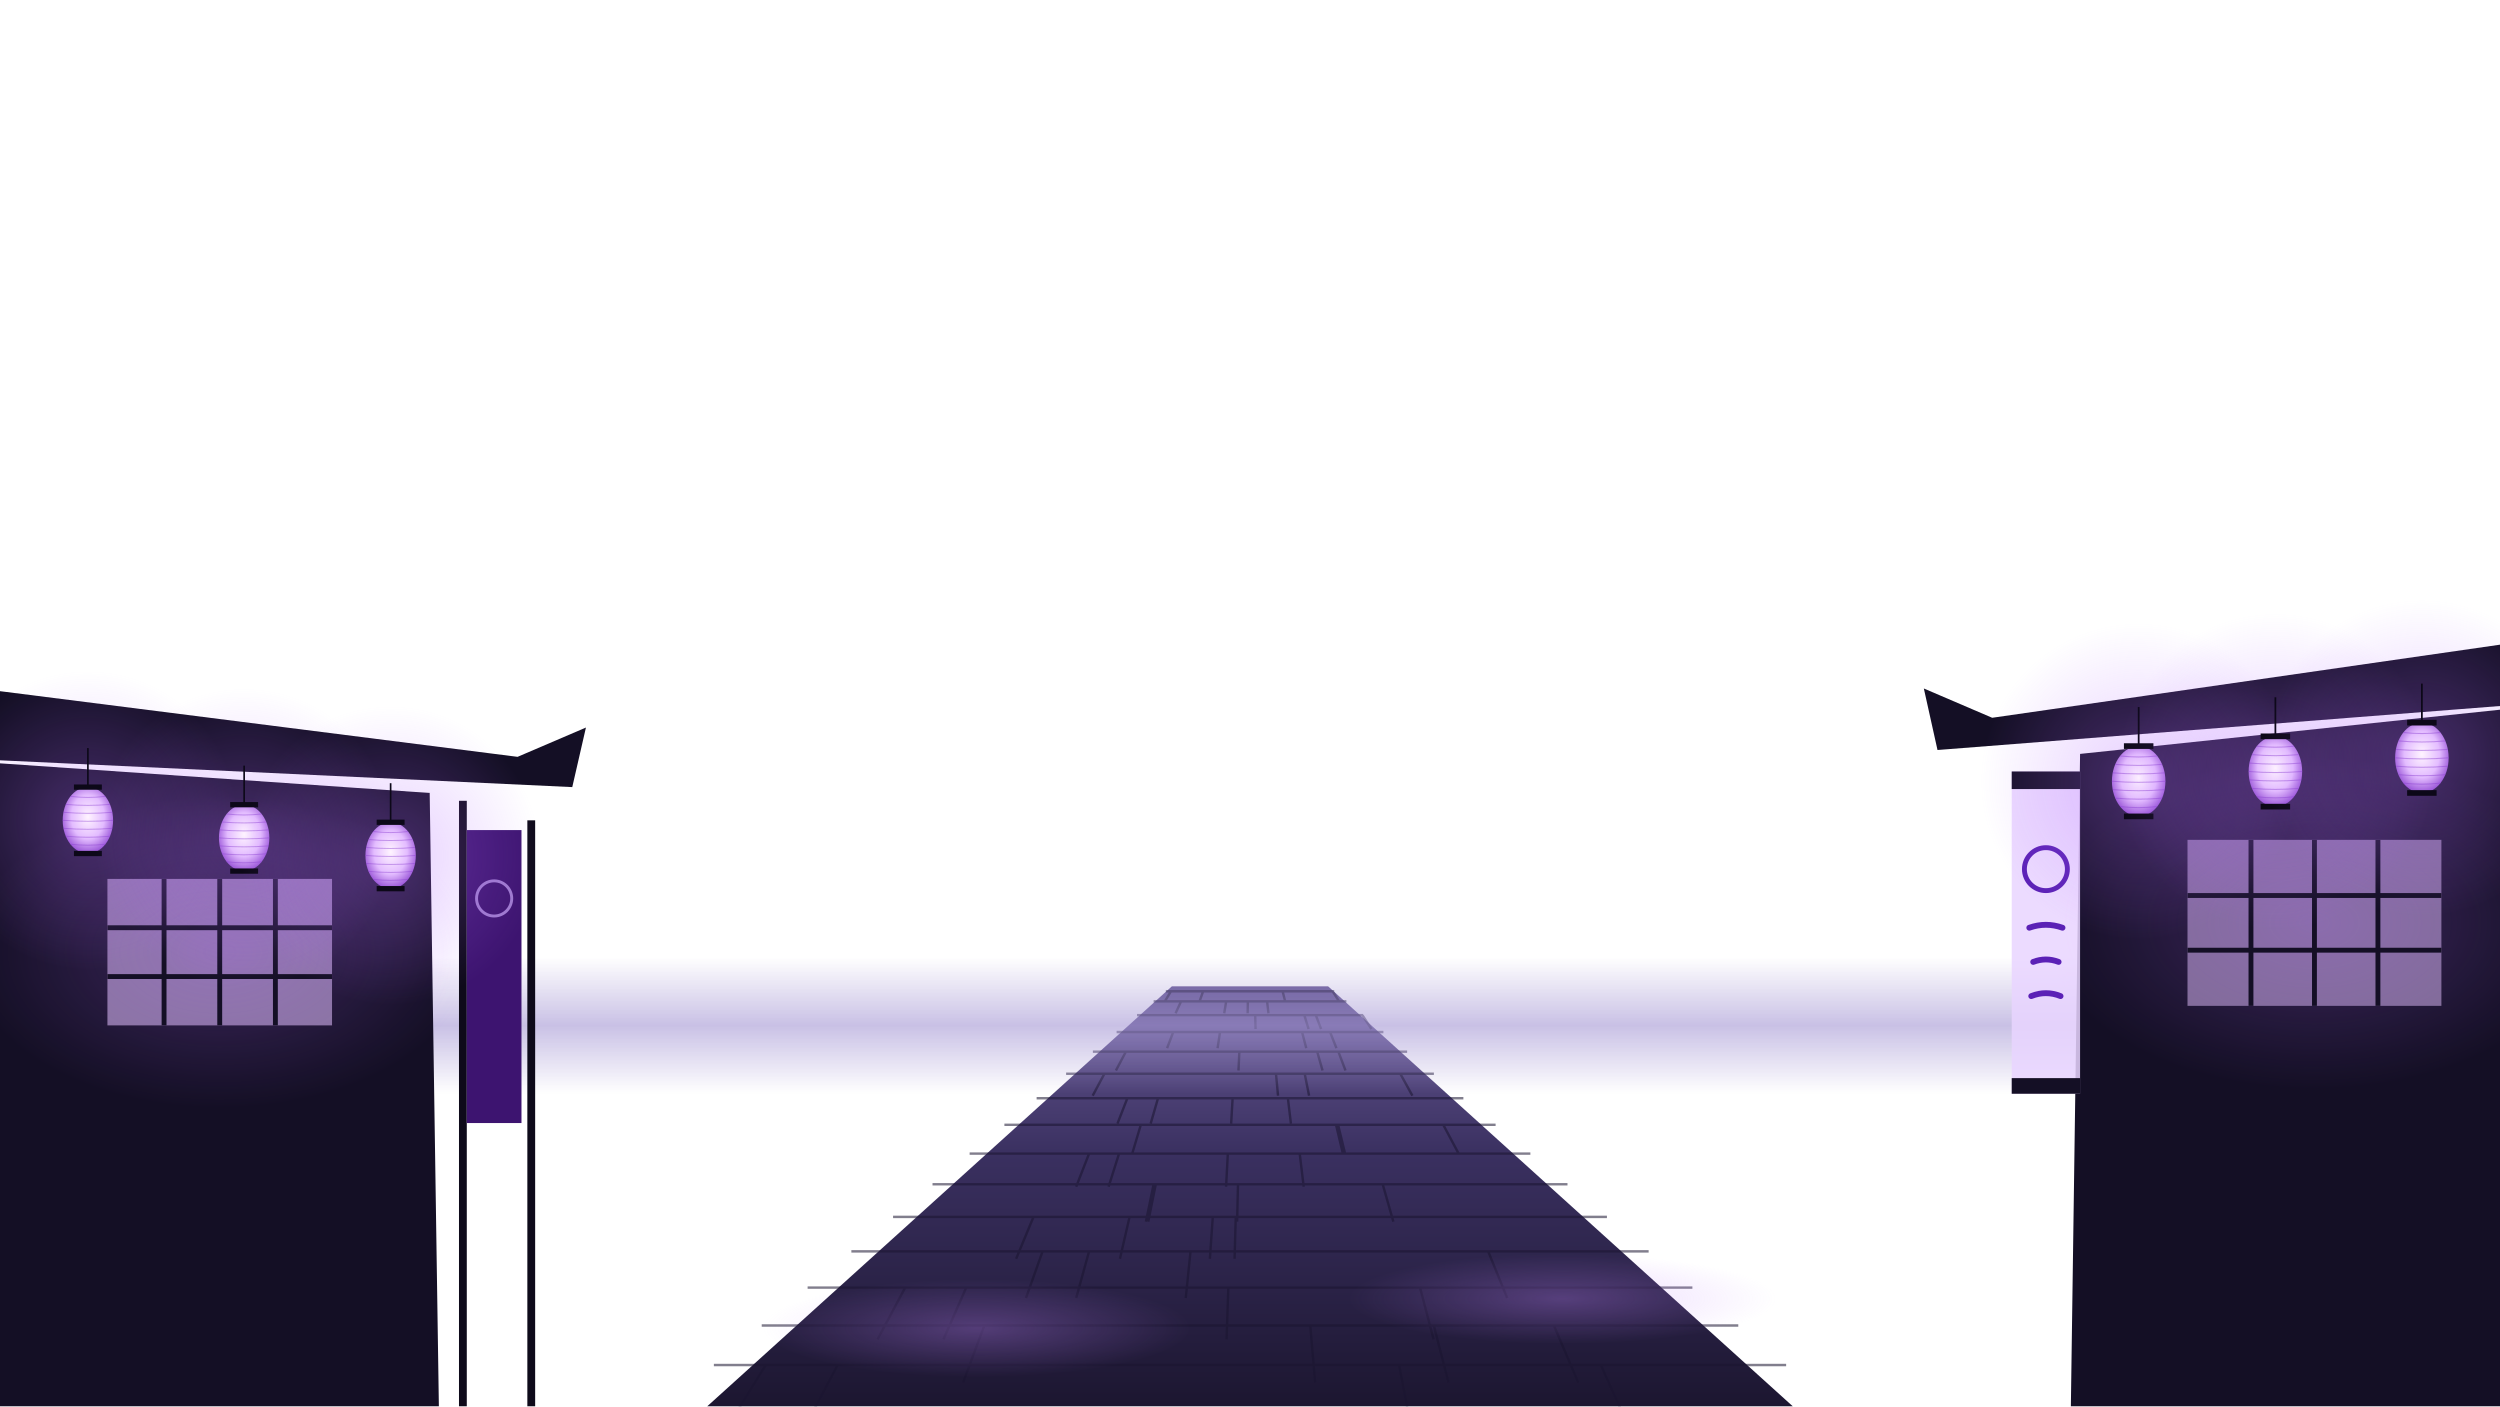
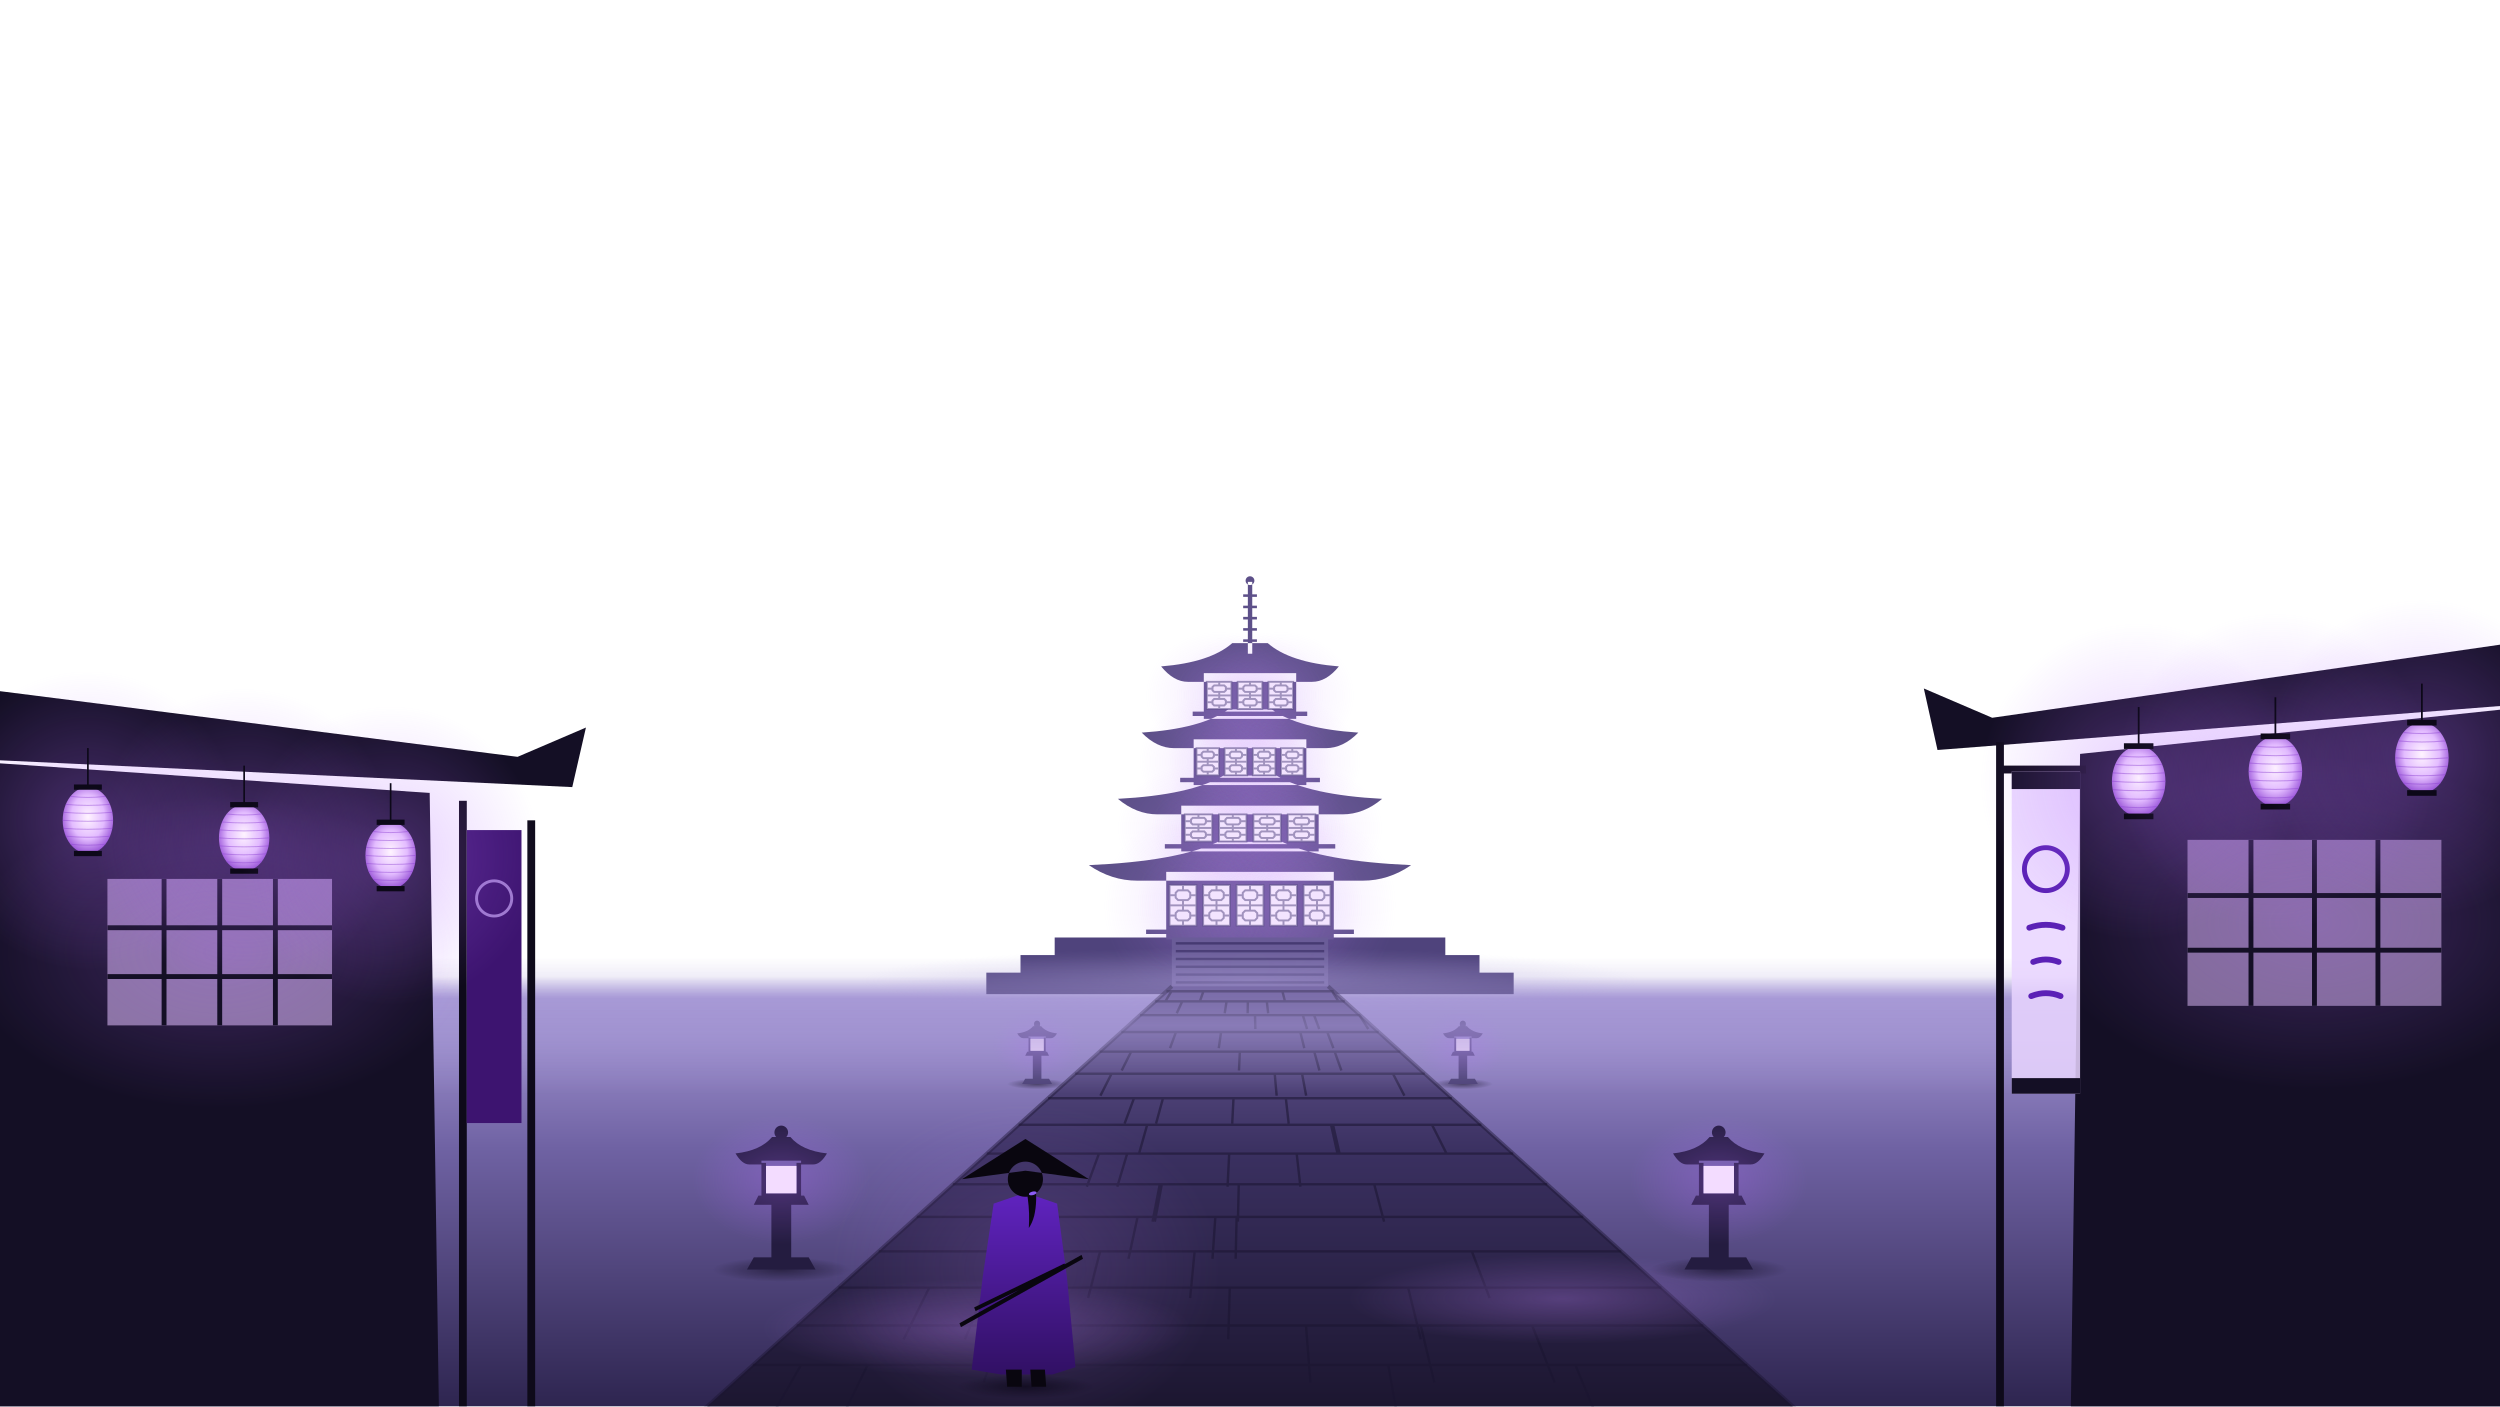
<svg xmlns="http://www.w3.org/2000/svg" viewBox="0 0 2560 1440" width="2560" height="1440" preserveAspectRatio="xMidYMax slice">
  <defs>
-     <linearGradient id="g0" x1="0" y1="1010" x2="0" y2="1440" gradientUnits="userSpaceOnUse">
+     <linearGradient id="g0" x1="0" y1="1000" x2="0" y2="1440" gradientUnits="userSpaceOnUse">
+       <stop offset="0" stop-color="#a99bd8" stop-opacity="0" />
+       <stop offset="0.05" stop-color="#a99bd8" />
+       <stop offset="0.4" stop-color="#6f62a3" />
+       <stop offset="1" stop-color="#2e2550" />
+     </linearGradient>
+     <radialGradient id="g1">
+       <stop offset="0" stop-color="#c084fc" stop-opacity="0.16" />
+       <stop offset="1" stop-color="#c084fc" stop-opacity="0" />
+     </radialGradient>
+     <radialGradient id="g2">
+       <stop offset="0" stop-color="#b3a7df" stop-opacity="0.4" />
+       <stop offset="1" stop-color="#b3a7df" stop-opacity="0" />
+     </radialGradient>
+     <linearGradient id="g3" x1="0" y1="1010" x2="0" y2="1440" gradientUnits="userSpaceOnUse">
      <stop offset="0" stop-color="#6a5c98" />
      <stop offset="0.4" stop-color="#3a3060" />
      <stop offset="1" stop-color="#1c1630" />
    </linearGradient>
-     <radialGradient id="g1">
+     <radialGradient id="g4">
      <stop offset="0" stop-color="#c084fc" stop-opacity="0.3" />
      <stop offset="1" stop-color="#c084fc" stop-opacity="0" />
    </radialGradient>
-     <linearGradient id="g2" x1="0" y1="980" x2="0" y2="1120" gradientUnits="userSpaceOnUse">
+     <radialGradient id="g5">
+       <stop offset="0" stop-color="#120d22" stop-opacity="0.6" />
+       <stop offset="1" stop-color="#120d22" stop-opacity="0" />
+     </radialGradient>
+     <radialGradient id="g6">
+       <stop offset="0" stop-color="#b46cff" stop-opacity="0.3" />
+       <stop offset="1" stop-color="#b46cff" stop-opacity="0" />
+     </radialGradient>
+     <linearGradient id="g7" x1="0" y1="980" x2="0" y2="1120" gradientUnits="userSpaceOnUse">
      <stop offset="0" stop-color="#a597d4" stop-opacity="0" />
      <stop offset="0.5" stop-color="#a597d4" stop-opacity="0.6" />
      <stop offset="1" stop-color="#a597d4" stop-opacity="0" />
    </linearGradient>
-     <radialGradient id="g3">
+     <radialGradient id="g8">
      <stop offset="0" stop-color="#b46cff" stop-opacity="0.25" />
      <stop offset="1" stop-color="#b46cff" stop-opacity="0" />
    </radialGradient>
-     <radialGradient id="g4">
+     <radialGradient id="g9">
      <stop offset="0" stop-color="#b46cff" stop-opacity="0.32" />
      <stop offset="1" stop-color="#b46cff" stop-opacity="0" />
    </radialGradient>
-     <radialGradient id="g5" cx=".5" cy=".45" r=".6">
+     <radialGradient id="g10" cx=".5" cy=".45" r=".6">
      <stop offset="0" stop-color="#fff4ff" />
      <stop offset="0.55" stop-color="#e3bcff" />
      <stop offset="1" stop-color="#8a3fd0" />
    </radialGradient>
+     <radialGradient id="g11">
+       <stop offset="0" stop-color="#c084fc" stop-opacity="0.18" />
+       <stop offset="1" stop-color="#c084fc" stop-opacity="0" />
+     </radialGradient>
+     <radialGradient id="g12">
+       <stop offset="0" stop-color="#0c0818" stop-opacity="0.7" />
+       <stop offset="1" stop-color="#0c0818" stop-opacity="0" />
+     </radialGradient>
+     <linearGradient id="g13" x1="0" y1="1170" x2="0" y2="1420" gradientUnits="userSpaceOnUse">
+       <stop offset="0" stop-color="#6d28d9" />
+       <stop offset="1" stop-color="#2e0f5e" />
+     </linearGradient>
  </defs>
-   <path d="M1200,1010L1360,1010L1880,1480L680,1480Z" fill="url(#g0)" />
-   <path d="M1193.8,1015.1L1366.2,1015.1M1232,1015.1L1228.2,1025.8M1364.6,1015.1L1371.4,1025.8M1313.4,1015.1L1316.1,1025.8M1199,1015.1L1192.6,1025.8M1181.3,1025.4L1378.7,1025.4M1209.4,1025.4L1203.8,1037.6M1255.6,1025.4L1253.6,1037.6M1297.5,1025.4L1298.9,1037.6M1277.8,1025.4L1277.6,1037.6M1164.3,1039.5L1395.7,1039.5M1347.4,1039.5L1352.8,1053.7M1285.3,1039.5L1285.7,1053.7M1335.6,1039.5L1340,1053.7M1395.1,1039.5L1404.3,1053.7M1143.4,1056.8L1416.6,1056.8M1249.3,1056.8L1246.8,1073.3M1201.4,1056.8L1195.1,1073.3M1333.3,1056.8L1337.6,1073.3M1362,1056.8L1368.5,1073.3M1119.1,1076.9L1440.9,1076.9M1348.8,1076.9L1354.3,1096.2M1152.9,1076.9L1142.7,1096.2M1370.5,1076.9L1377.8,1096.2M1269.1,1076.9L1268.2,1096.2M1091.7,1099.5L1468.3,1099.5M1336,1099.5L1340.5,1122M1306.6,1099.5L1308.7,1122M1433.9,1099.5L1446.3,1122M1130.9,1099.5L1118.9,1122M1061.5,1124.6L1498.5,1124.6M1154.4,1124.6L1144.3,1150.5M1318.8,1124.6L1321.9,1150.5M1262.2,1124.6L1260.7,1150.5M1185.8,1124.6L1178.3,1150.5M1028.5,1151.8L1531.5,1151.8M1477.9,1151.8L1493.8,1181.6M1370.2,1151.8L1377.4,1181.6M1168.2,1151.8L1159.3,1181.6M1368.1,1151.8L1375.2,1181.6M992.9,1181.3L1567.1,1181.3M1115.2,1181.3L1102,1215.2M1257.3,1181.3L1255.5,1215.2M1330.9,1181.3L1335,1215.2M1145.9,1181.3L1135.2,1215.2M954.9,1212.7L1605.1,1212.7M1181.3,1212.7L1173.4,1251M1267.7,1212.7L1266.8,1251M1415.9,1212.7L1426.8,1251M1183.5,1212.7L1175.8,1251M914.5,1246.1L1645.5,1246.1M1058.3,1246.1L1040.5,1289M1265.4,1246.1L1264.2,1289M1241.9,1246.1L1238.9,1289M1156.7,1246.1L1146.8,1289M871.8,1281.4L1688.2,1281.4M1067.6,1281.4L1050.6,1329.2M1219.1,1281.4L1214.2,1329.2M1115.2,1281.4L1102,1329.2M1523.9,1281.4L1543.4,1329.2M827,1318.5L1733,1318.5M926.9,1318.5L898.6,1371.5M1454.1,1318.5L1468,1371.5M989.4,1318.5L966.1,1371.5M1257.8,1318.5L1256,1371.5M780,1357.3L1780,1357.3M1468.2,1357.3L1483.3,1415.7M1591.2,1357.3L1616.1,1415.7M1341.7,1357.3L1346.7,1415.7M1008,1357.3L986.2,1415.7M731,1397.8L1829,1397.8M1639.3,1397.8L1668,1461.9M857.7,1397.8L823.9,1461.9M784.1,1397.8L744.4,1461.9M1432.7,1397.8L1444.9,1461.9" fill="none" stroke="#1a1430" stroke-width="2.5" opacity=".55" />
-   <ellipse cx="1000" cy="1360" rx="220" ry="50" fill="url(#g1)" />
-   <ellipse cx="1600" cy="1330" rx="220" ry="46" fill="url(#g1)" />
-   <rect x="-40" y="980" width="2640" height="140" fill="url(#g2)" />
+   <path d="M-40,1000h2640v480h-2640Z" fill="url(#g0)" />
+   <path d="M1080,960h400v20h-400ZM1045,978h470v20h-470ZM1010,996h540v22h-540Z" fill="#4f437c" />
+   <path d="M1194.2,892.8h171.6v69.2h-171.6ZM1173.6,951.9h212.8v4.5h-212.8ZM1115,885.9Q1138.1,901.8 1164.5,901.8L1395.5,901.8Q1421.9,901.8 1445,885.9Q1354.3,881.9 1313,862.1L1247,862.1Q1205.8,881.9 1115,885.9ZM1209.6,825h140.7v46.8h-140.7ZM1192.8,864.4h174.5v4.5h-174.5ZM1144.7,818Q1163.6,833.9 1185.3,833.9L1374.7,833.9Q1396.4,833.9 1415.3,818Q1340.9,814.1 1307.1,794.2L1252.9,794.2Q1219.1,814.1 1144.7,818ZM1222.3,757.1h115.4v46.8h-115.4ZM1208.5,796.5h143.1v4.5h-143.1ZM1169.1,750.2Q1184.6,766.1 1202.3,766.1L1357.7,766.1Q1375.4,766.1 1390.9,750.2Q1329.9,746.2 1302.2,726.4L1257.8,726.4Q1230.1,746.2 1169.1,750.2ZM1232.7,689.3h94.6v46.8h-94.6ZM1221.3,728.7h117.3v4.5h-117.3ZM1189,682.4Q1201.8,698.2 1216.3,698.2L1343.7,698.2Q1358.2,698.2 1371,682.4Q1320.9,678.4 1298.2,658.6L1261.8,658.6Q1239.1,678.4 1189,682.4ZM1277.8,595.8h4.5v73.6h-4.5ZM1275.5,594.6a4.5,4.5 0 1,0 9,0a4.5,4.5 0 1,0 -9,0M1273,654.7h14.1v2.6h-14.1ZM1273,643.2h14.1v2.6h-14.1ZM1273,631.7h14.1v2.6h-14.1ZM1273,620.2h14.1v2.6h-14.1ZM1273,608.6h14.1v2.6h-14.1Z" fill="#5d5089" />
+   <ellipse cx="1211.4" cy="927.1" rx="81.4" ry="93.3" fill="url(#g1)" />
+   <ellipse cx="1245.7" cy="927.1" rx="81.4" ry="93.3" fill="url(#g1)" />
+   <ellipse cx="1280" cy="927.1" rx="81.4" ry="93.3" fill="url(#g1)" />
+   <ellipse cx="1314.3" cy="927.1" rx="81.4" ry="93.3" fill="url(#g1)" />
+   <ellipse cx="1348.6" cy="927.1" rx="81.4" ry="93.3" fill="url(#g1)" />
+   <ellipse cx="1227.2" cy="847.8" rx="83.2" ry="65.6" fill="url(#g1)" />
+   <ellipse cx="1262.4" cy="847.8" rx="83.2" ry="65.6" fill="url(#g1)" />
+   <ellipse cx="1297.6" cy="847.8" rx="83.2" ry="65.6" fill="url(#g1)" />
+   <ellipse cx="1332.8" cy="847.8" rx="83.2" ry="65.6" fill="url(#g1)" />
+   <ellipse cx="1236.7" cy="780" rx="70" ry="65.6" fill="url(#g1)" />
+   <ellipse cx="1265.6" cy="780" rx="70" ry="65.6" fill="url(#g1)" />
+   <ellipse cx="1294.4" cy="780" rx="70" ry="65.6" fill="url(#g1)" />
+   <ellipse cx="1323.3" cy="780" rx="70" ry="65.6" fill="url(#g1)" />
+   <ellipse cx="1248.5" cy="712.1" rx="75.6" ry="65.6" fill="url(#g1)" />
+   <ellipse cx="1280" cy="712.1" rx="75.6" ry="65.6" fill="url(#g1)" />
+   <ellipse cx="1311.5" cy="712.1" rx="75.6" ry="65.6" fill="url(#g1)" />
+   <path d="M1197.6,906.2h27.5v41.7h-27.5ZM1232,906.2h27.5v41.7h-27.5ZM1266.3,906.2h27.5v41.7h-27.5ZM1300.6,906.2h27.5v41.7h-27.5ZM1334.9,906.2h27.5v41.7h-27.5ZM1213.2,833.9h28.1v27.8h-28.1ZM1248.3,833.9h28.1v27.8h-28.1ZM1283.5,833.9h28.1v27.8h-28.1ZM1318.7,833.9h28.1v27.8h-28.1ZM1225.2,766.1h23.1v27.8h-23.1ZM1254,766.1h23.1v27.8h-23.1ZM1282.9,766.1h23.1v27.8h-23.1ZM1311.7,766.1h23.1v27.8h-23.1ZM1235.8,698.2h25.2v27.8h-25.2ZM1267.4,698.2h25.2v27.8h-25.2ZM1298.9,698.2h25.2v27.8h-25.2Z" fill="#f3e4ff" />
+   <path d="M1197.6,906.2h27.5v41.7h-27.5ZM1197.6,927.1h27.5M1206.4,911.7L1216.3,911.7L1218.8,914.2L1218.8,919.2L1216.3,921.7L1206.4,921.7L1203.9,919.2L1203.9,914.2ZM1211.4,906.2V911.7M1211.4,921.7V927.1M1197.6,916.7H1203.9M1218.8,916.7H1225.1M1206.4,932.5L1216.3,932.5L1218.8,935L1218.8,940L1216.3,942.5L1206.4,942.5L1203.9,940L1203.9,935ZM1211.4,927.1V932.5M1211.4,942.5V947.9M1197.6,937.5H1203.9M1218.8,937.5H1225.1M1232,906.2h27.5v41.7h-27.5ZM1232,927.1h27.5M1240.8,911.7L1250.6,911.7L1253.1,914.2L1253.1,919.2L1250.6,921.7L1240.8,921.7L1238.3,919.2L1238.3,914.2ZM1245.7,906.2V911.7M1245.7,921.7V927.1M1232,916.7H1238.3M1253.1,916.7H1259.4M1240.8,932.5L1250.6,932.5L1253.1,935L1253.1,940L1250.6,942.5L1240.8,942.5L1238.3,940L1238.3,935ZM1245.7,927.1V932.5M1245.7,942.5V947.9M1232,937.5H1238.3M1253.1,937.5H1259.4M1266.3,906.2h27.5v41.7h-27.5ZM1266.3,927.1h27.5M1275.1,911.7L1284.9,911.7L1287.4,914.2L1287.4,919.2L1284.9,921.7L1275.1,921.7L1272.6,919.2L1272.6,914.2ZM1280,906.2V911.7M1280,921.7V927.1M1266.3,916.7H1272.6M1287.4,916.7H1293.7M1275.1,932.5L1284.9,932.5L1287.4,935L1287.4,940L1284.9,942.5L1275.1,942.5L1272.6,940L1272.6,935ZM1280,927.1V932.5M1280,942.5V947.9M1266.3,937.5H1272.6M1287.4,937.5H1293.7M1300.6,906.2h27.5v41.7h-27.5ZM1300.6,927.1h27.5M1309.4,911.7L1319.2,911.7L1321.7,914.2L1321.7,919.2L1319.2,921.7L1309.4,921.7L1306.9,919.2L1306.9,914.2ZM1314.3,906.2V911.7M1314.3,921.7V927.1M1300.6,916.7H1306.9M1321.7,916.7H1328M1309.4,932.5L1319.2,932.5L1321.7,935L1321.7,940L1319.2,942.5L1309.4,942.5L1306.9,940L1306.9,935ZM1314.3,927.1V932.5M1314.3,942.5V947.9M1300.6,937.5H1306.9M1321.7,937.5H1328M1334.9,906.2h27.5v41.7h-27.5ZM1334.9,927.1h27.5M1343.7,911.7L1353.6,911.7L1356.1,914.2L1356.1,919.2L1353.6,921.7L1343.7,921.7L1341.2,919.2L1341.2,914.2ZM1348.6,906.2V911.7M1348.6,921.7V927.1M1334.9,916.7H1341.2M1356.1,916.7H1362.4M1343.7,932.5L1353.6,932.5L1356.1,935L1356.1,940L1353.6,942.5L1343.7,942.5L1341.2,940L1341.2,935ZM1348.6,927.1V932.5M1348.6,942.5V947.9M1334.9,937.5H1341.2M1356.1,937.5H1362.4M1213.2,833.9h28.1v27.8h-28.1ZM1213.2,847.8h28.1M1221.3,837.5L1233.2,837.5L1234.8,839.2L1234.8,842.5L1233.2,844.2L1221.3,844.2L1219.6,842.5L1219.6,839.2ZM1227.2,833.9V837.5M1227.2,844.2V847.8M1213.2,840.9H1219.6M1234.8,840.9H1241.3M1221.3,851.4L1233.2,851.4L1234.8,853.1L1234.8,856.4L1233.2,858.1L1221.3,858.1L1219.6,856.4L1219.6,853.1ZM1227.2,847.8V851.4M1227.2,858.1V861.7M1213.2,854.8H1219.6M1234.8,854.8H1241.3M1248.3,833.9h28.1v27.8h-28.1ZM1248.3,847.8h28.1M1256.5,837.5L1268.3,837.5L1270,839.2L1270,842.5L1268.3,844.2L1256.5,844.2L1254.8,842.5L1254.8,839.2ZM1262.4,833.9V837.5M1262.4,844.2V847.8M1248.3,840.9H1254.8M1270,840.9H1276.5M1256.5,851.4L1268.3,851.4L1270,853.1L1270,856.4L1268.3,858.1L1256.5,858.1L1254.8,856.4L1254.8,853.1ZM1262.4,847.8V851.4M1262.4,858.1V861.7M1248.3,854.8H1254.8M1270,854.8H1276.5M1283.5,833.9h28.1v27.8h-28.1ZM1283.5,847.8h28.1M1291.7,837.5L1303.5,837.5L1305.2,839.2L1305.2,842.5L1303.5,844.2L1291.7,844.2L1290,842.5L1290,839.2ZM1297.6,833.9V837.5M1297.6,844.2V847.8M1283.5,840.9H1290M1305.2,840.9H1311.7M1291.7,851.4L1303.5,851.4L1305.2,853.1L1305.2,856.4L1303.5,858.1L1291.7,858.1L1290,856.4L1290,853.1ZM1297.6,847.8V851.4M1297.6,858.1V861.7M1283.5,854.8H1290M1305.2,854.8H1311.7M1318.7,833.9h28.1v27.8h-28.1ZM1318.7,847.8h28.1M1326.8,837.5L1338.7,837.5L1340.4,839.2L1340.4,842.5L1338.7,844.2L1326.8,844.2L1325.2,842.5L1325.2,839.2ZM1332.8,833.9V837.5M1332.8,844.2V847.8M1318.7,840.9H1325.2M1340.4,840.9H1346.8M1326.8,851.4L1338.7,851.4L1340.4,853.1L1340.4,856.4L1338.7,858.1L1326.8,858.1L1325.2,856.4L1325.2,853.1ZM1332.8,847.8V851.4M1332.8,858.1V861.7M1318.7,854.8H1325.2M1340.4,854.8H1346.8M1225.2,766.1h23.1v27.8h-23.1ZM1225.2,780h23.1M1232.2,769.7L1241.3,769.7L1243,771.4L1243,774.7L1241.3,776.4L1232.2,776.4L1230.5,774.7L1230.5,771.4ZM1236.7,766.1V769.7M1236.7,776.4V780M1225.2,773H1230.5M1243,773H1248.3M1232.2,783.6L1241.3,783.6L1243,785.2L1243,788.6L1241.3,790.2L1232.2,790.2L1230.5,788.6L1230.5,785.2ZM1236.7,780V783.6M1236.7,790.2V793.9M1225.2,786.9H1230.5M1243,786.9H1248.3M1254,766.1h23.1v27.8h-23.1ZM1254,780h23.1M1261,769.7L1270.1,769.7L1271.8,771.4L1271.8,774.7L1270.1,776.4L1261,776.4L1259.3,774.7L1259.3,771.4ZM1265.6,766.1V769.7M1265.6,776.4V780M1254,773H1259.3M1271.8,773H1277.1M1261,783.6L1270.1,783.6L1271.8,785.2L1271.8,788.6L1270.1,790.2L1261,790.2L1259.3,788.6L1259.3,785.2ZM1265.6,780V783.6M1265.6,790.2V793.9M1254,786.9H1259.3M1271.8,786.9H1277.1M1282.9,766.1h23.1v27.8h-23.1ZM1282.9,780h23.1M1289.9,769.7L1299,769.7L1300.7,771.4L1300.7,774.7L1299,776.4L1289.9,776.4L1288.2,774.7L1288.2,771.4ZM1294.4,766.1V769.7M1294.4,776.4V780M1282.9,773H1288.2M1300.7,773H1306M1289.9,783.6L1299,783.6L1300.7,785.2L1300.7,788.6L1299,790.2L1289.9,790.2L1288.2,788.6L1288.2,785.2ZM1294.4,780V783.6M1294.4,790.2V793.9M1282.9,786.9H1288.2M1300.7,786.9H1306M1311.7,766.1h23.1v27.8h-23.1ZM1311.7,780h23.1M1318.7,769.7L1327.8,769.7L1329.5,771.4L1329.5,774.7L1327.8,776.4L1318.7,776.4L1317,774.7L1317,771.4ZM1323.3,766.1V769.7M1323.3,776.4V780M1311.7,773H1317M1329.5,773H1334.8M1318.7,783.6L1327.8,783.6L1329.5,785.2L1329.5,788.6L1327.8,790.2L1318.7,790.2L1317,788.6L1317,785.2ZM1323.3,780V783.6M1323.3,790.2V793.9M1311.7,786.9H1317M1329.5,786.9H1334.8M1235.8,698.2h25.2v27.8h-25.2ZM1235.8,712.1h25.2M1243.3,701.9L1253.6,701.9L1255.3,703.5L1255.3,706.9L1253.6,708.5L1243.3,708.5L1241.6,706.9L1241.6,703.5ZM1248.5,698.2V701.9M1248.5,708.5V712.1M1235.8,705.2H1241.6M1255.3,705.2H1261.1M1243.3,715.7L1253.6,715.7L1255.3,717.4L1255.3,720.7L1253.6,722.4L1243.3,722.4L1241.6,720.7L1241.6,717.4ZM1248.5,712.1V715.7M1248.5,722.4V726M1235.8,719.1H1241.6M1255.3,719.1H1261.1M1267.4,698.2h25.2v27.8h-25.2ZM1267.4,712.1h25.2M1274.9,701.9L1285.1,701.9L1286.8,703.5L1286.8,706.9L1285.1,708.5L1274.9,708.5L1273.2,706.9L1273.2,703.5ZM1280,698.2V701.9M1280,708.5V712.1M1267.4,705.2H1273.2M1286.8,705.2H1292.6M1274.9,715.7L1285.1,715.7L1286.8,717.4L1286.8,720.7L1285.1,722.4L1274.9,722.4L1273.2,720.7L1273.2,717.4ZM1280,712.1V715.7M1280,722.4V726M1267.4,719.1H1273.2M1286.8,719.1H1292.6M1298.9,698.2h25.2v27.8h-25.2ZM1298.9,712.1h25.2M1306.4,701.9L1316.7,701.9L1318.4,703.5L1318.4,706.9L1316.7,708.5L1306.4,708.5L1304.7,706.9L1304.7,703.5ZM1311.5,698.2V701.9M1311.5,708.5V712.1M1298.9,705.2H1304.7M1318.4,705.2H1324.2M1306.4,715.7L1316.7,715.7L1318.4,717.4L1318.4,720.7L1316.7,722.4L1306.4,722.4L1304.7,720.7L1304.7,717.4ZM1311.5,712.1V715.7M1311.5,722.4V726M1298.9,719.1H1304.7M1318.4,719.1H1324.2" fill="none" stroke="#5d5089" stroke-width="2" opacity="0.55" />
+   <path d="M1200,960h160v54h-160Z" fill="#6a5c98" />
+   <path d="M1204,966H1356M1204,974H1356M1204,982H1356M1204,990H1356M1204,998H1356M1204,1006H1356" stroke="#463a72" stroke-width="2.5" />
+   <ellipse cx="1280" cy="1004" rx="400" ry="34" fill="url(#g2)" />
+   <path d="M1200,1010L1360,1010L1880,1480L680,1480Z" fill="url(#g3)" />
+   <path d="M1200,1010L680,1480M1360,1010L1880,1480" stroke="#1a1430" stroke-width="4" opacity=".45" />
+   <path d="M1194.4,1015.1L1365.6,1015.1M1232.3,1015.1L1228.5,1025.8M1364.1,1015.1L1370.8,1025.8M1313.2,1015.1L1315.9,1025.8M1199.5,1015.1L1193.1,1025.8M1182.9,1025.4L1377.1,1025.4M1210.6,1025.4L1205,1037.6M1256,1025.4L1254.1,1037.6M1297.2,1025.4L1298.6,1037.6M1277.8,1025.4L1277.6,1037.6M1167.3,1039.5L1392.7,1039.5M1345.6,1039.5L1350.9,1053.7M1285.1,1039.5L1285.5,1053.7M1334.1,1039.5L1338.4,1053.7M1392.1,1039.5L1401.1,1053.7M1148.2,1056.8L1411.8,1056.8M1250.4,1056.8L1248,1073.3M1204.2,1056.8L1198.1,1073.3M1331.5,1056.8L1335.6,1073.3M1359.1,1056.8L1365.4,1073.3M1126,1076.9L1434,1076.9M1345.8,1076.9L1351.1,1096.2M1158.3,1076.9L1148.6,1096.2M1366.7,1076.9L1373.6,1096.2M1269.6,1076.9L1268.7,1096.2M1101,1099.5L1459,1099.5M1333.3,1099.5L1337.5,1122M1305.3,1099.5L1307.3,1122M1426.4,1099.5L1438.1,1122M1138.2,1099.5L1126.8,1122M1073.3,1124.6L1486.7,1124.6M1161.2,1124.6L1151.6,1150.5M1316.7,1124.6L1319.6,1150.5M1263.1,1124.6L1261.8,1150.5M1190.9,1124.6L1183.8,1150.5M1043.1,1151.8L1516.9,1151.8M1466.4,1151.8L1481.4,1181.6M1365,1151.8L1371.8,1181.6M1174.7,1151.8L1166.3,1181.6M1363,1151.8L1369.7,1181.6M1010.5,1181.3L1549.5,1181.3M1125.3,1181.3L1112.9,1215.2M1258.7,1181.3L1257,1215.2M1327.8,1181.3L1331.6,1215.2M1154.2,1181.3L1144.1,1215.2M975.7,1212.7L1584.3,1212.7M1187.6,1212.7L1180.2,1251M1268.5,1212.7L1267.6,1251M1407.2,1212.7L1417.3,1251M1189.7,1212.7L1182.5,1251M938.8,1246.1L1621.2,1246.1M1073,1246.1L1056.4,1289M1266.3,1246.1L1265.3,1289M1244.5,1246.1L1241.6,1289M1164.9,1246.1L1155.6,1289M899.8,1281.4L1660.2,1281.4M1082.1,1281.4L1066.3,1329.2M1223.3,1281.4L1218.7,1329.2M1126.5,1281.4L1114.2,1329.2M1507.2,1281.4L1525.4,1329.2M858.7,1318.5L1701.3,1318.5M951.6,1318.5L925.3,1371.5M1441.9,1318.5L1454.9,1371.5M1009.8,1318.5L988.1,1371.5M1259.3,1318.5L1257.7,1371.5M815.8,1357.3L1744.2,1357.3M1454.8,1357.3L1468.8,1415.7M1568.9,1357.3L1592,1415.7M1337.3,1357.3L1341.9,1415.7M1027.4,1357.3L1007.2,1415.7M770.9,1397.8L1789.1,1397.8M1613.2,1397.8L1639.8,1461.9M888.4,1397.8L857.1,1461.9M820.2,1397.8L783.4,1461.9M1421.6,1397.8L1432.9,1461.9" fill="none" stroke="#1a1430" stroke-width="2.5" opacity=".55" />
+   <ellipse cx="1000" cy="1360" rx="220" ry="50" fill="url(#g4)" />
+   <ellipse cx="1600" cy="1330" rx="220" ry="46" fill="url(#g4)" />
+   <ellipse cx="1062" cy="1110" rx="30.6" ry="5.4" fill="url(#g5)" />
+   <path d="M1046.7,1110L1049.8,1104.6L1074.2,1104.6L1077.3,1110ZM1057.6,1081.1h8.8v23.8h-8.8ZM1049.8,1081.1L1051.8,1077L1072.2,1077L1074.2,1081.1ZM1053.2,1062.4h2v15h-2ZM1068.8,1062.4h2v15h-2ZM1053.2,1061.4h17.7v1.7h-17.7ZM1053.2,1076h17.7v1.4h-17.7ZM1041.6,1058.2Q1044.5,1063.1 1047.7,1063.1L1076.3,1063.1Q1079.5,1063.1 1082.4,1058.2Q1071.2,1057 1066.1,1050.8L1057.9,1050.8Q1052.8,1057 1041.6,1058.2ZM1058.9,1048.8a3.1,3.1 0 1,0 6.1,0a3.1,3.1 0 1,0 -6.1,0" fill="#4a3f74" />
+   <ellipse cx="1062" cy="1069.9" rx="45.4" ry="34.5" fill="url(#g6)" />
+   <path d="M1055.2,1063.8h13.6v12.2h-13.6Z" fill="#f3dcff" />
+   <ellipse cx="1498" cy="1110" rx="30.6" ry="5.4" fill="url(#g5)" />
+   <path d="M1482.7,1110L1485.8,1104.6L1510.2,1104.6L1513.3,1110ZM1493.6,1081.1h8.8v23.8h-8.8ZM1485.8,1081.1L1487.8,1077L1508.2,1077L1510.2,1081.1ZM1489.2,1062.4h2v15h-2ZM1504.8,1062.4h2v15h-2ZM1489.2,1061.4h17.7v1.7h-17.7ZM1489.2,1076h17.7v1.4h-17.7ZM1477.6,1058.2Q1480.5,1063.1 1483.7,1063.1L1512.3,1063.1Q1515.5,1063.1 1518.4,1058.2Q1507.2,1057 1502.1,1050.8L1493.9,1050.8Q1488.8,1057 1477.6,1058.2ZM1494.9,1048.8a3.1,3.1 0 1,0 6.1,0a3.1,3.1 0 1,0 -6.1,0" fill="#4a3f74" />
+   <ellipse cx="1498" cy="1069.9" rx="45.4" ry="34.5" fill="url(#g6)" />
+   <path d="M1491.2,1063.8h13.6v12.2h-13.6Z" fill="#f3dcff" />
+   <ellipse cx="800" cy="1300" rx="70.2" ry="12.5" fill="url(#g5)" />
+   <path d="M764.9,1300L771.9,1287.5L828.1,1287.5L835.1,1300ZM789.9,1233.7h20.3v54.6h-20.3ZM771.9,1233.7L776.6,1224.3L823.4,1224.3L828.1,1233.7ZM779.7,1190.8h4.7v34.3h-4.7ZM815.6,1190.8h4.7v34.3h-4.7ZM779.7,1188.5h40.6v3.9h-40.6ZM779.7,1222h40.6v3.1h-40.6ZM753.2,1181.1Q759.8,1192.4 767.2,1192.4L832.8,1192.4Q840.2,1192.4 846.8,1181.1Q821.1,1178.3 809.4,1164.3L790.6,1164.3Q778.9,1178.3 753.2,1181.1ZM793,1159.6a7,7 0 1,0 14,0a7,7 0 1,0 -14,0" fill="#241c40" />
+   <ellipse cx="800" cy="1208" rx="91.1" ry="66.2" fill="url(#g6)" />
+   <path d="M784.4,1193.9h31.2v28.1h-31.2Z" fill="#f3dcff" />
+   <ellipse cx="1760" cy="1300" rx="70.2" ry="12.5" fill="url(#g5)" />
+   <path d="M1724.9,1300L1731.9,1287.5L1788.1,1287.5L1795.1,1300ZM1749.9,1233.7h20.3v54.6h-20.3ZM1731.9,1233.7L1736.6,1224.3L1783.4,1224.3L1788.1,1233.7ZM1739.7,1190.8h4.7v34.3h-4.7ZM1775.6,1190.8h4.7v34.3h-4.7ZM1739.7,1188.5h40.6v3.9h-40.6ZM1739.7,1222h40.6v3.1h-40.6ZM1713.2,1181.1Q1719.8,1192.4 1727.2,1192.4L1792.8,1192.4Q1800.2,1192.4 1806.8,1181.1Q1781.1,1178.3 1769.4,1164.3L1750.6,1164.3Q1738.9,1178.3 1713.2,1181.1ZM1753,1159.6a7,7 0 1,0 14,0a7,7 0 1,0 -14,0" fill="#241c40" />
+   <ellipse cx="1760" cy="1208" rx="91.1" ry="66.2" fill="url(#g6)" />
+   <path d="M1744.4,1193.9h31.2v28.1h-31.2Z" fill="#f3dcff" />
+   <rect x="-40" y="980" width="2640" height="140" fill="url(#g7)" />
  <path d="M-140,690L530,775L600,745L586,806L-140,772ZM-140,772L440,812L450,1480L-140,1480Z" fill="#140f25" />
  <path d="M110,900h230v150h-230Z" fill="#e7c9ff" opacity=".55" />
-   <ellipse cx="225" cy="975" rx="260" ry="160" fill="url(#g3)" />
+   <ellipse cx="225" cy="975" rx="260" ry="160" fill="url(#g8)" />
  <path d="M110,950h230M110,1000h230M168,900v150M225,900v150M282,900v150" stroke="#140f25" stroke-width="5" />
  <path d="M470,820h8v660h-8ZM540,840h8v640h-8Z" fill="#0e0a1a" />
  <path d="M478,850h56v300h-56Z" fill="#3d1470" />
  <circle cx="506" cy="920" r="18" fill="none" stroke="#c8a6f7" stroke-width="3" opacity=".7" />
-   <ellipse cx="90" cy="840" rx="153" ry="153" fill="url(#g4)" />
+   <ellipse cx="90" cy="840" rx="153" ry="153" fill="url(#g9)" />
  <path d="M90,766V806" stroke="#0c0818" stroke-width="1.7" />
-   <ellipse cx="90" cy="840" rx="25.8" ry="34" fill="url(#g5)" />
+   <ellipse cx="90" cy="840" rx="25.8" ry="34" fill="url(#g10)" />
  <path d="M72.1,815.5Q90,817.6 107.9,815.5M67.3,823.7Q90,825.7 112.7,823.7M64.9,831.8Q90,833.9 115.1,831.8M64.2,840Q90,842 115.8,840M64.9,848.2Q90,850.2 115.1,848.2M67.3,856.3Q90,858.4 112.7,856.3M72.1,864.5Q90,866.5 107.9,864.5" fill="none" stroke="#8a3fd0" stroke-width="1" opacity=".45" />
  <path d="M75.7,803.3h28.6v5.4h-28.6ZM75.7,871.3h28.6v5.4h-28.6Z" fill="#0c0818" />
-   <ellipse cx="250" cy="858" rx="153" ry="153" fill="url(#g4)" />
+   <ellipse cx="250" cy="858" rx="153" ry="153" fill="url(#g9)" />
  <path d="M250,784V824" stroke="#0c0818" stroke-width="1.7" />
-   <ellipse cx="250" cy="858" rx="25.8" ry="34" fill="url(#g5)" />
+   <ellipse cx="250" cy="858" rx="25.8" ry="34" fill="url(#g10)" />
  <path d="M232.1,833.5Q250,835.6 267.9,833.5M227.3,841.7Q250,843.7 272.7,841.7M224.9,849.8Q250,851.9 275.1,849.8M224.2,858Q250,860 275.8,858M224.9,866.2Q250,868.2 275.1,866.2M227.3,874.3Q250,876.4 272.7,874.3M232.1,882.5Q250,884.5 267.9,882.5" fill="none" stroke="#8a3fd0" stroke-width="1" opacity=".45" />
  <path d="M235.7,821.3h28.6v5.4h-28.6ZM235.7,889.3h28.6v5.4h-28.6Z" fill="#0c0818" />
-   <ellipse cx="400" cy="876" rx="153" ry="153" fill="url(#g4)" />
+   <ellipse cx="400" cy="876" rx="153" ry="153" fill="url(#g9)" />
  <path d="M400,802V842" stroke="#0c0818" stroke-width="1.7" />
-   <ellipse cx="400" cy="876" rx="25.8" ry="34" fill="url(#g5)" />
+   <ellipse cx="400" cy="876" rx="25.8" ry="34" fill="url(#g10)" />
  <path d="M382.1,851.5Q400,853.6 417.9,851.5M377.3,859.7Q400,861.7 422.7,859.7M374.9,867.8Q400,869.9 425.1,867.8M374.2,876Q400,878 425.8,876M374.9,884.2Q400,886.2 425.1,884.2M377.3,892.3Q400,894.4 422.7,892.3M382.1,900.5Q400,902.5 417.9,900.5" fill="none" stroke="#8a3fd0" stroke-width="1" opacity=".45" />
  <path d="M385.7,839.3h28.6v5.4h-28.6ZM385.7,907.3h28.6v5.4h-28.6Z" fill="#0c0818" />
  <path d="M2700,640L2040,735L1970,705L1984,768L2700,712ZM2700,712L2130,772L2120,1480L2700,1480Z" fill="#140f25" />
  <path d="M2240,860h260v170h-260Z" fill="#e7c9ff" opacity=".5" />
-   <ellipse cx="2370" cy="945" rx="280" ry="170" fill="url(#g3)" />
+   <ellipse cx="2370" cy="945" rx="280" ry="170" fill="url(#g8)" />
  <path d="M2240,917h260M2240,973h260M2305,860v170M2370,860v170M2435,860v170" stroke="#140f25" stroke-width="5" />
+   <path d="M2044,760h8v720h-8ZM2044,784h92v8h-92Z" fill="#0e0a1a" />
  <path d="M2060,790h70v330h-70Z" fill="#e9d5ff" opacity=".85" />
  <path d="M2060,790h70v18h-70ZM2060,1104h70v16h-70Z" fill="#140f25" />
  <circle cx="2095" cy="890" r="22" fill="none" stroke="#5b21b6" stroke-width="5" />
  <path d="M2078,950q17,-6 34,0M2082,985q13,-5 26,0M2080,1020q15,-6 30,0" fill="none" stroke="#5b21b6" stroke-width="6" stroke-linecap="round" />
-   <ellipse cx="2190" cy="800" rx="162" ry="162" fill="url(#g4)" />
+   <ellipse cx="2190" cy="800" rx="162" ry="162" fill="url(#g9)" />
  <path d="M2190,724V764" stroke="#0c0818" stroke-width="1.8" />
-   <ellipse cx="2190" cy="800" rx="27.4" ry="36" fill="url(#g5)" />
+   <ellipse cx="2190" cy="800" rx="27.4" ry="36" fill="url(#g10)" />
  <path d="M2171,774.1Q2190,776.2 2209,774.1M2166,782.7Q2190,784.9 2214,782.7M2163.4,791.4Q2190,793.5 2216.6,791.4M2162.6,800Q2190,802.2 2217.4,800M2163.4,808.6Q2190,810.8 2216.6,808.6M2166,817.3Q2190,819.4 2214,817.3M2171,825.9Q2190,828.1 2209,825.9" fill="none" stroke="#8a3fd0" stroke-width="1.1" opacity=".45" />
  <path d="M2174.9,761.1h30.2v5.8h-30.2ZM2174.9,833.1h30.2v5.8h-30.2Z" fill="#0c0818" />
-   <ellipse cx="2330" cy="790" rx="162" ry="162" fill="url(#g4)" />
+   <ellipse cx="2330" cy="790" rx="162" ry="162" fill="url(#g9)" />
  <path d="M2330,714V754" stroke="#0c0818" stroke-width="1.8" />
-   <ellipse cx="2330" cy="790" rx="27.4" ry="36" fill="url(#g5)" />
+   <ellipse cx="2330" cy="790" rx="27.4" ry="36" fill="url(#g10)" />
  <path d="M2311,764.1Q2330,766.2 2349,764.1M2306,772.7Q2330,774.9 2354,772.7M2303.4,781.4Q2330,783.5 2356.6,781.4M2302.6,790Q2330,792.2 2357.4,790M2303.4,798.6Q2330,800.8 2356.6,798.6M2306,807.3Q2330,809.4 2354,807.3M2311,815.9Q2330,818.1 2349,815.9" fill="none" stroke="#8a3fd0" stroke-width="1.1" opacity=".45" />
  <path d="M2314.9,751.1h30.2v5.8h-30.2ZM2314.9,823.1h30.2v5.8h-30.2Z" fill="#0c0818" />
-   <ellipse cx="2480" cy="776" rx="162" ry="162" fill="url(#g4)" />
+   <ellipse cx="2480" cy="776" rx="162" ry="162" fill="url(#g9)" />
  <path d="M2480,700V740" stroke="#0c0818" stroke-width="1.8" />
-   <ellipse cx="2480" cy="776" rx="27.4" ry="36" fill="url(#g5)" />
+   <ellipse cx="2480" cy="776" rx="27.4" ry="36" fill="url(#g10)" />
  <path d="M2461,750.1Q2480,752.2 2499,750.1M2456,758.7Q2480,760.9 2504,758.7M2453.4,767.4Q2480,769.5 2506.6,767.4M2452.6,776Q2480,778.2 2507.4,776M2453.4,784.6Q2480,786.8 2506.6,784.6M2456,793.3Q2480,795.4 2504,793.3M2461,801.9Q2480,804.1 2499,801.9" fill="none" stroke="#8a3fd0" stroke-width="1.1" opacity=".45" />
  <path d="M2464.9,737.1h30.2v5.8h-30.2ZM2464.9,809.1h30.2v5.8h-30.2Z" fill="#0c0818" />
+   <ellipse cx="1050" cy="1300" rx="200" ry="170" fill="url(#g11)" />
+   <ellipse cx="1050" cy="1420" rx="70" ry="12" fill="url(#g12)" />
+   <path d="M1017.5,1232.5L1006.3,1307.5L995,1402.5L1025,1407.5L1077.5,1407.5L1101.3,1400L1092.5,1307.5L1082.5,1232.5L1050,1221.3Z" fill="url(#g13)" />
+   <path d="M1030,1402.5L1031.3,1420L1046.3,1420L1046.3,1402.5ZM1055,1402.5L1056.3,1420L1071.3,1420L1070,1402.5ZM1032,1207.5a18,18 0 1,0 36,0a18,18 0 1,0 -36,0M985,1207.5L1050,1166.3L1115,1207.5L1050,1198.8ZM982.5,1355L1107.5,1285L1109,1289L984,1359ZM997.5,1338.8L1090,1293.8L1091.5,1297.5L999,1342.5Z" fill="#09060f" />
+   <path d="M1046.5,1202.5Q1057.5,1201.3 1060,1212.5Q1062.5,1230 1059,1245Q1057,1252.5 1053.5,1257.5Q1054.5,1242.5 1052.5,1227.5Q1051,1212.5 1046.5,1202.5Z" fill="#09060f" />
+   <path d="M1053.6,1223a4,1.8 -14.3 1,0 7.8,-2a4,1.8 -14.3 1,0 -7.8,2" fill="#8b5cf6" />
</svg>
